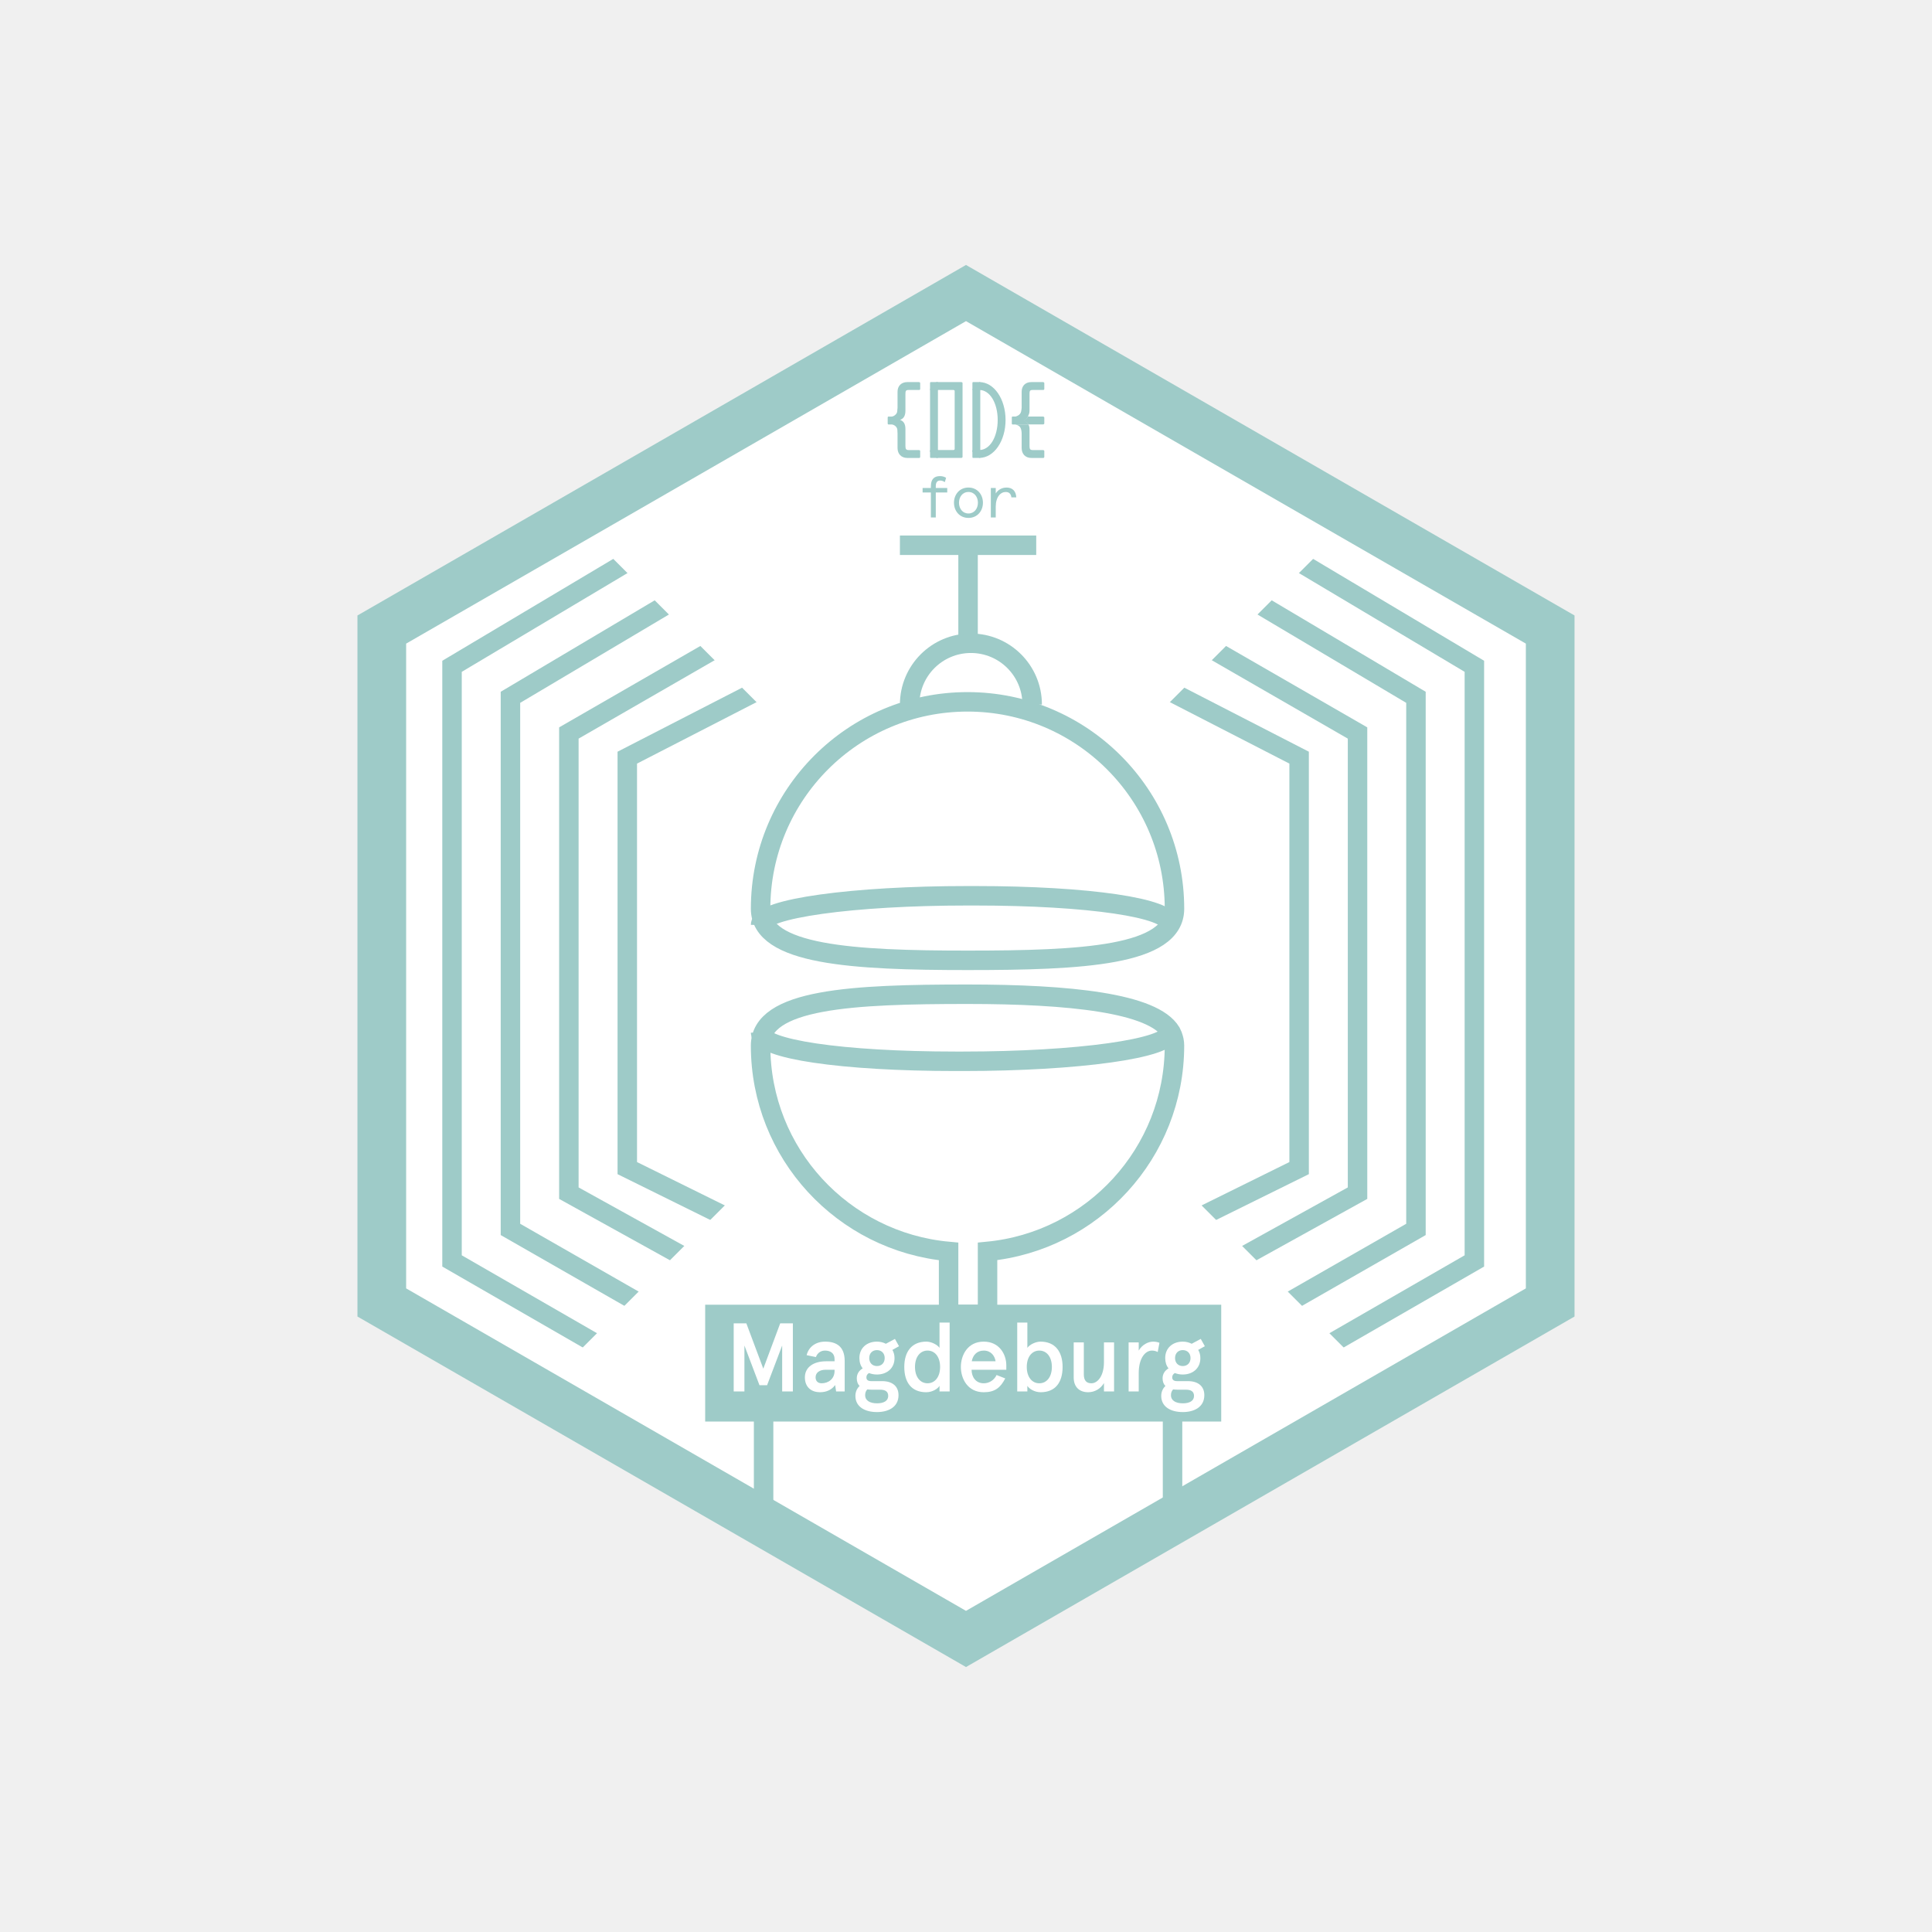
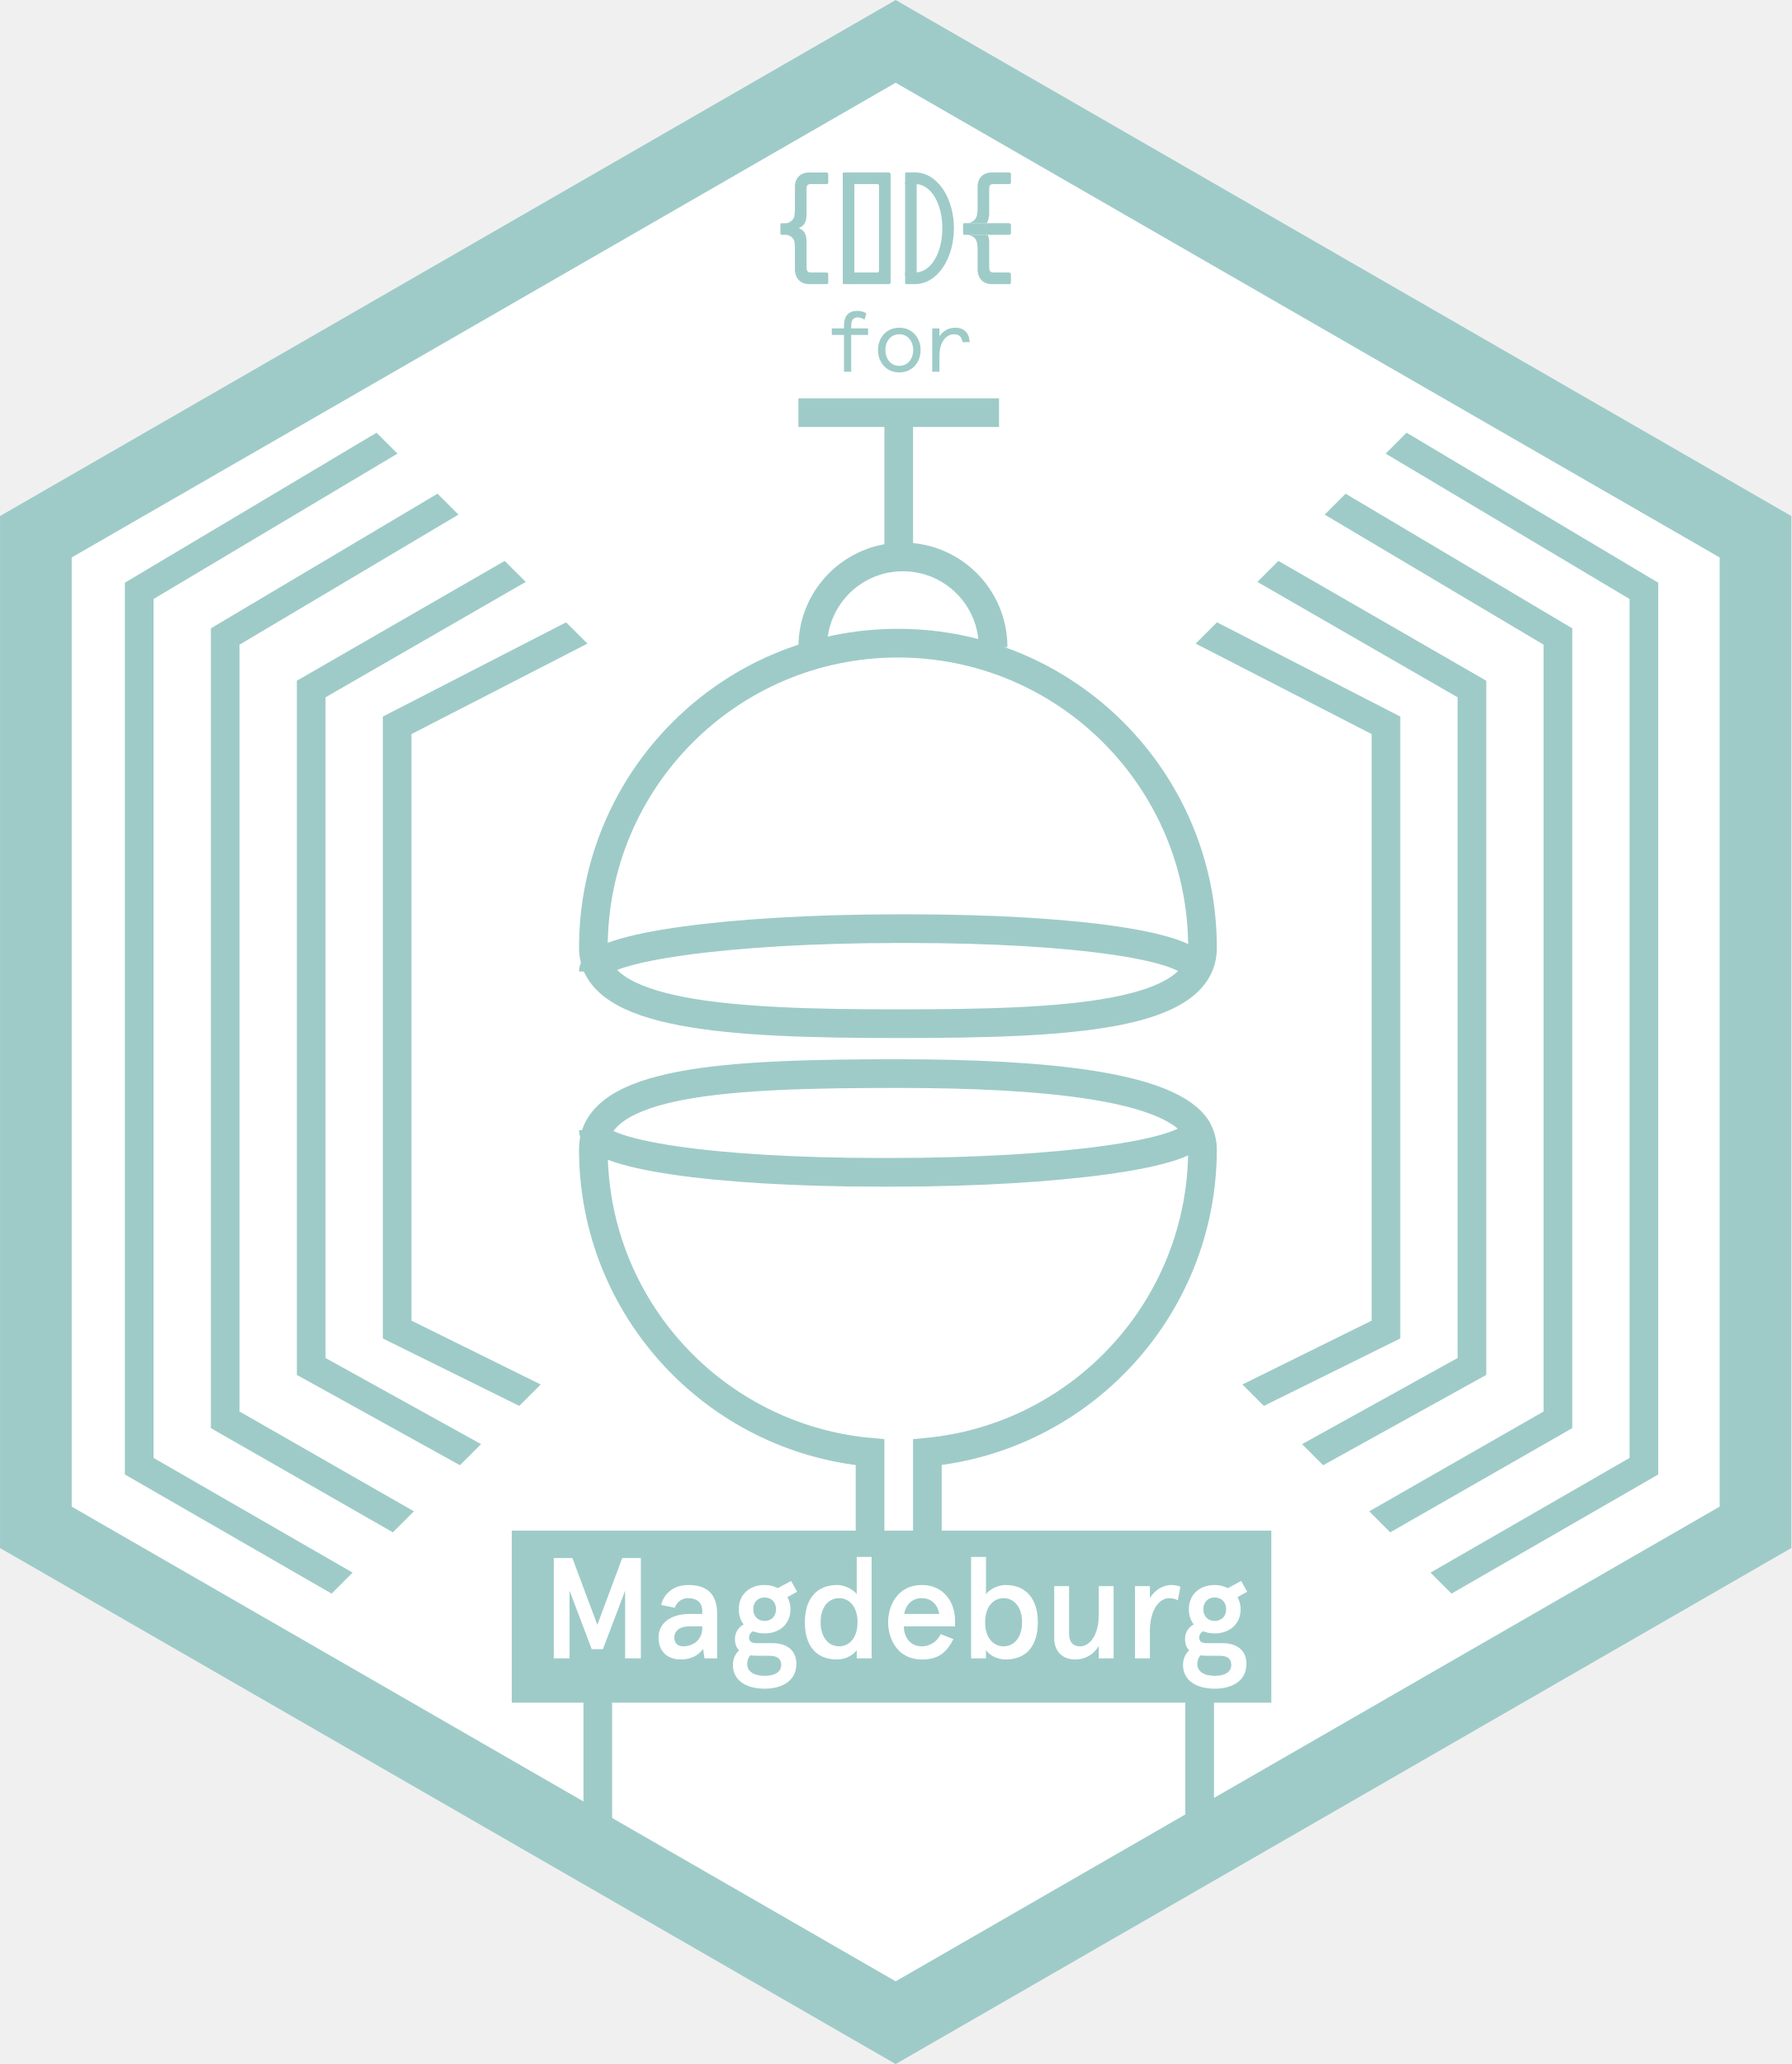
- <svg xmlns="http://www.w3.org/2000/svg" version="1.1" id="Ebene_1" x="0px" y="0px" width="198.425px" height="198.425px" viewBox="0 0 198.425 198.425" enable-background="new 0 0 198.425 198.425" xml:space="preserve">
+ <svg xmlns="http://www.w3.org/2000/svg" version="1.1" id="Ebene_1" x="0px" y="0px" enable-background="new 0 0 198.425 198.425" xml:space="preserve" viewBox="36.71 27.21 125 144">
  <polygon fill="#FFFFFF" points="39.212,133.768 39.212,64.658 99.212,30.098 159.212,64.658 159.212,133.768 99.212,168.328 " />
  <path fill="#9ECBC8" d="M99.212,32.982l57.5,33.12v66.221l-57.5,33.119l-57.5-33.119V66.102L99.212,32.982z M99.212,27.212l-62.5,36  v72.001l62.5,36l62.5-36V63.212L99.212,27.212z" />
  <line fill="none" stroke="#9ECBC8" stroke-width="2" stroke-miterlimit="10" x1="92.425" y1="56" x2="106.425" y2="56" />
  <line fill="none" stroke="#9ECBC8" stroke-width="2" stroke-miterlimit="10" x1="99.425" y1="56" x2="99.425" y2="66" />
  <line fill="none" stroke="#9ECBC8" stroke-width="2" stroke-miterlimit="10" x1="99.425" y1="135" x2="99.425" y2="143" />
  <g>
    <path fill="none" stroke="#9ECBC8" stroke-width="2" stroke-miterlimit="10" d="M120.624,93.335c0,4.838-9.516,5.295-21.254,5.295   c-11.737,0-21.253-0.532-21.253-5.295c0-11.738,9.516-21.253,21.253-21.253C111.108,72.082,120.624,81.597,120.624,93.335z" />
    <path fill="none" stroke="#9ECBC8" stroke-width="2" stroke-miterlimit="10" d="M120.165,94.935c0-1.685-8.302-2.935-20.049-2.935   H99.37c-11.747,0-21.253,1.307-21.253,2.991" />
    <path fill="none" stroke="#9ECBC8" stroke-width="2" stroke-miterlimit="10" d="M78.118,106.061c0,1.685,8.302,2.938,20.049,2.938   h0.746c11.747,0,21.253-1.308,21.253-2.992" />
    <path fill="none" stroke="#9ECBC8" stroke-width="2" stroke-miterlimit="10" d="M93.425,72.357c0-3.475,2.816-6.292,6.292-6.292   c3.475,0,6.292,2.817,6.292,6.292" />
    <path fill="none" stroke="#9ECBC8" stroke-width="2" stroke-miterlimit="10" d="M120.259,106c-1.812-3-10.466-3.888-20.889-3.888   c-11.738,0-21.254,0.441-21.254,5.279c0,11.081,8.484,20.155,19.309,21.139V135h4v-6.475c10.772-1.034,19.198-10.105,19.198-21.149   c0-0.378-0.08-0.689-0.196-1.015L120.259,106z" />
    <polyline fill="none" stroke="#9ECBC8" stroke-width="2" stroke-miterlimit="10" points="78.425,156 78.425,143 120.425,143    120.425,156  " />
    <polyline fill="none" stroke="#9ECBC8" stroke-width="2" stroke-miterlimit="10" points="70.89,143.598 46.425,129.503    46.425,68.432 63.715,58.129 70.89,53.853  " />
    <polyline fill="none" stroke="#9ECBC8" stroke-width="2" stroke-miterlimit="10" points="74.46,138.879 52.425,126.267    52.425,71.617 74.389,58.572  " />
    <polyline fill="none" stroke="#9ECBC8" stroke-width="2" stroke-miterlimit="10" points="78.12,133.449 58.425,122.543    58.425,75.282 78,64  " />
    <polyline fill="none" stroke="#9ECBC8" stroke-width="2" stroke-miterlimit="10" points="84.12,129.699 64.425,119.97    64.425,77.814 84,67.75  " />
    <polygon fill="#FFFFFF" points="80.837,75.25 76.954,71.367 72.663,67.077 67.97,62.383 61.587,56 78.116,46.405 89.091,66  " />
    <polygon fill="#FFFFFF" points="58.917,139.326 62.8,135.443 67.091,131.152 71.784,126.459 78.167,120.076 92.425,133.449    68.932,146.248  " />
    <polyline fill="none" stroke="#9ECBC8" stroke-width="2" stroke-miterlimit="10" points="126.96,143.598 151.425,129.503    151.425,68.432 134.135,58.129 126.96,53.853  " />
    <polyline fill="none" stroke="#9ECBC8" stroke-width="2" stroke-miterlimit="10" points="123.39,138.879 145.425,126.267    145.425,71.617 123.461,58.572  " />
    <polyline fill="none" stroke="#9ECBC8" stroke-width="2" stroke-miterlimit="10" points="119.729,133.449 139.425,122.543    139.425,75.282 119.85,64  " />
    <polyline fill="none" stroke="#9ECBC8" stroke-width="2" stroke-miterlimit="10" points="113.729,129.699 133.425,119.97    133.425,77.814 113.85,67.75  " />
    <polygon fill="#FFFFFF" points="117.013,75.25 120.896,71.367 125.187,67.077 129.88,62.383 136.263,56 119.733,46.405 108.759,66     " />
    <polygon fill="#FFFFFF" points="138.933,139.326 135.05,135.443 130.759,131.152 126.065,126.459 119.683,120.076 105.425,133.449    128.918,146.248  " />
    <rect x="72.425" y="134" fill="#9ECBC8" width="53" height="12" />
    <polygon fill="#FFFFFF" points="75.354,135.912 76.653,135.912 78.394,140.569 80.131,135.912 81.431,135.912 81.431,142.908    80.332,142.908 80.332,138.19 78.783,142.269 78.002,142.269 76.455,138.19 76.455,142.908 75.354,142.908  " />
    <path fill="#FFFFFF" d="M84.843,139.81h0.871v-0.22c0-0.63-0.451-0.88-0.98-0.88c-0.41,0-0.77,0.221-0.94,0.67l-0.949-0.199   c0.209-0.85,0.93-1.39,1.899-1.39c1.17,0,2.009,0.51,2.009,1.989v3.128h-0.88l-0.1-0.659c-0.33,0.459-0.85,0.739-1.559,0.739   c-0.84,0-1.549-0.479-1.549-1.529C82.665,140.419,83.554,139.81,84.843,139.81 M84.394,142.069c0.641,0,1.32-0.41,1.32-1.279   v-0.111h-0.91c-0.64,0-1.039,0.301-1.039,0.78C83.765,141.798,83.955,142.069,84.394,142.069" />
    <path fill="#FFFFFF" d="M90.063,137.791c0.34,0,0.65,0.08,0.92,0.22l0.93-0.5l0.42,0.75l-0.68,0.38   c0.139,0.239,0.219,0.52,0.219,0.839c0,1.061-0.789,1.689-1.809,1.689c-0.301,0-0.58-0.06-0.811-0.15   c-0.179,0.101-0.269,0.25-0.269,0.44c0,0.271,0.17,0.39,0.519,0.39h1.11c0.99,0,1.67,0.49,1.67,1.439   c0,1.249-1.08,1.738-2.209,1.738c-1.27,0-2.219-0.559-2.219-1.658c0-0.43,0.17-0.779,0.43-1.02c-0.18-0.18-0.289-0.439-0.289-0.789   c0-0.45,0.238-0.811,0.609-1.02c-0.221-0.271-0.34-0.631-0.34-1.061C88.265,138.431,89.043,137.791,90.063,137.791 M89.583,142.729   c-0.18,0-0.35-0.011-0.51-0.03c-0.149,0.16-0.219,0.35-0.219,0.609c0,0.5,0.449,0.82,1.219,0.82c0.719,0,1.15-0.27,1.15-0.76   c0-0.48-0.34-0.64-0.83-0.64H89.583z M90.063,140.3c0.469,0,0.799-0.32,0.799-0.82c0-0.499-0.33-0.818-0.799-0.818   c-0.459,0-0.789,0.319-0.789,0.818C89.274,139.979,89.604,140.3,90.063,140.3" />
    <path fill="#FFFFFF" d="M95.144,137.791c0.5,0,1.119,0.31,1.349,0.64v-2.599h1.04v7.076h-1.04v-0.579   c-0.169,0.289-0.71,0.659-1.371,0.659c-1.488,0-2.248-0.989-2.248-2.599C92.874,138.831,93.634,137.791,95.144,137.791    M95.263,142.069c0.75,0,1.289-0.641,1.289-1.68s-0.539-1.68-1.289-1.68s-1.289,0.641-1.289,1.68S94.513,142.069,95.263,142.069" />
    <path fill="#FFFFFF" d="M103.353,140.679h-3.568c0,0.74,0.43,1.391,1.248,1.391c0.541,0,1.061-0.301,1.32-0.85l0.89,0.35   c-0.489,0.949-1.06,1.419-2.21,1.419c-1.658,0-2.348-1.399-2.348-2.599s0.689-2.599,2.348-2.599c1.609,0,2.32,1.31,2.32,2.438   V140.679z M99.804,139.81h2.449c-0.09-0.56-0.471-1.1-1.221-1.1C100.343,138.71,99.913,139.181,99.804,139.81" />
    <path fill="#FFFFFF" d="M106.882,142.988c-0.658,0-1.199-0.37-1.368-0.659v0.579h-1.04v-7.076h1.04v2.599   c0.229-0.33,0.849-0.64,1.349-0.64c1.51,0,2.27,1.04,2.27,2.599C109.132,141.999,108.372,142.988,106.882,142.988 M106.743,138.71   c-0.75,0-1.289,0.641-1.289,1.68s0.539,1.68,1.289,1.68s1.289-0.641,1.289-1.68S107.493,138.71,106.743,138.71" />
    <path fill="#FFFFFF" d="M113.382,142.908v-0.859c-0.359,0.6-0.959,0.939-1.629,0.939c-0.879,0-1.479-0.53-1.479-1.509v-3.608h1.039   v3.278c0,0.68,0.309,0.92,0.779,0.92c0.65,0,1.289-0.77,1.289-2.16v-2.038h1.039v5.037H113.382z" />
    <path fill="#FFFFFF" d="M115.913,142.908v-5.037h1.039v0.839c0.35-0.6,0.951-0.919,1.49-0.919c0.27,0,0.49,0.06,0.639,0.12   l-0.18,0.949c-0.16-0.1-0.379-0.15-0.59-0.15c-0.669,0-1.359,0.74-1.359,2.329v1.869H115.913z" />
    <path fill="#FFFFFF" d="M121.472,137.791c0.34,0,0.65,0.08,0.92,0.22l0.93-0.5l0.421,0.75l-0.681,0.38   c0.141,0.239,0.221,0.52,0.221,0.839c0,1.061-0.79,1.689-1.811,1.689c-0.299,0-0.578-0.06-0.809-0.15   c-0.18,0.101-0.27,0.25-0.27,0.44c0,0.271,0.17,0.39,0.52,0.39h1.109c0.988,0,1.668,0.49,1.668,1.439   c0,1.249-1.078,1.738-2.207,1.738c-1.27,0-2.219-0.559-2.219-1.658c0-0.43,0.17-0.779,0.43-1.02   c-0.182-0.18-0.291-0.439-0.291-0.789c0-0.45,0.24-0.811,0.609-1.02c-0.219-0.271-0.34-0.631-0.34-1.061   C119.673,138.431,120.452,137.791,121.472,137.791 M120.993,142.729c-0.18,0-0.35-0.011-0.51-0.03   c-0.15,0.16-0.221,0.35-0.221,0.609c0,0.5,0.451,0.82,1.221,0.82c0.719,0,1.148-0.27,1.148-0.76c0-0.48-0.34-0.64-0.83-0.64   H120.993z M121.472,140.3c0.471,0,0.801-0.32,0.801-0.82c0-0.499-0.33-0.818-0.801-0.818c-0.459,0-0.789,0.319-0.789,0.818   C120.683,139.979,121.013,140.3,121.472,140.3" />
    <path fill="#9ECBC8" d="M97.04,49.516c-0.186-0.12-0.324-0.162-0.486-0.162c-0.287,0-0.444,0.18-0.444,0.57v0.197h1.176v0.457   H96.11v2.566h-0.504v-2.566h-0.851v-0.457h0.851v-0.185c0-0.732,0.354-1.038,0.93-1.038c0.275,0,0.463,0.072,0.631,0.174   L97.04,49.516z" />
    <path fill="#9ECBC8" d="M99.464,50.073c0.924,0,1.488,0.726,1.488,1.559c0,0.834-0.564,1.56-1.488,1.56   c-0.922,0-1.486-0.726-1.486-1.56C97.978,50.799,98.542,50.073,99.464,50.073 M99.464,52.736c0.619,0,0.973-0.522,0.973-1.104   c0-0.581-0.354-1.103-0.973-1.103c-0.617,0-0.971,0.522-0.971,1.103C98.493,52.214,98.847,52.736,99.464,52.736" />
    <path fill="#9ECBC8" d="M103.874,51.081c-0.043-0.348-0.223-0.552-0.582-0.552c-0.527,0-1.025,0.498-1.025,1.524v1.091h-0.504   v-3.022h0.504v0.557c0.234-0.366,0.611-0.605,1.115-0.605c0.6,0,0.959,0.36,0.996,1.007H103.874z" />
    <polygon fill="#9ECBC8" points="95.521,39.951 95.521,40.051 95.521,46.426 96.051,46.426 96.203,46.426 96.33,46.426    96.33,39.951  " />
    <path fill="#9ECBC8" d="M98.729,47.032c0.055,0,0.129-0.05,0.129-0.105v-7.584c0-0.056-0.074-0.101-0.129-0.101h-2.527   c-0.057,0-0.077,0.023-0.077,0.051v0.151v0.505c0,0.056,0.02,0.103,0.077,0.103h1.718c0.055,0,0.129,0.044,0.129,0.1v5.965   c0,0.056-0.074,0.105-0.129,0.105h-1.718c-0.057,0-0.077,0.019-0.077,0.047v0.152v0.506c0,0.055,0.02,0.105,0.077,0.105H98.729z" />
    <polygon fill="#9ECBC8" points="99.87,39.951 99.87,40.051 99.87,46.426 100.55,46.426 100.679,46.426 100.679,39.951  " />
    <path fill="#9ECBC8" d="M100.577,47.028v-0.809c1.113,0,1.891-1.383,1.891-3.084c0-1.7-0.777-3.084-1.891-3.084v-0.809   c1.52,0,2.699,1.746,2.699,3.893C103.276,45.281,102.097,47.028,100.577,47.028" />
    <path fill="#9ECBC8" d="M92.181,44.541v1.115v0.359c0,0.605,0.389,1.018,1,1.018h0.172h0.496h0.584   c0.027,0,0.074-0.051,0.074-0.106v-0.607c0-0.055-0.07-0.097-0.125-0.097H93.8h-0.297H93.32c-0.26,0-0.328-0.111-0.328-0.41v-0.178   v-0.973v-0.594c0-0.61-0.249-0.835-0.551-0.945c0.302-0.11,0.551-0.335,0.551-0.944v-0.422v-1.069v-0.254   c0-0.294,0.058-0.382,0.328-0.382h0.228h0.291h0.594c0.027,0,0.074-0.046,0.074-0.101v-0.607c0-0.056-0.07-0.101-0.125-0.101   h-0.486h-0.459h-0.256c-0.611,0-1,0.396-1,0.988v0.318v1.323c0,0-0.02,0.303-0.035,0.407c-0.037,0.273-0.373,0.508-0.58,0.505   h-0.319c-0.056,0-0.078,0.043-0.078,0.099v0.607c0,0.055,0.022,0.103,0.078,0.103h0.291c0.264-0.004,0.6,0.219,0.625,0.552   C92.171,44.242,92.181,44.541,92.181,44.541" />
    <path fill="#9ECBC8" d="M96.202,39.242h-0.287h-0.32c-0.057,0-0.077,0.046-0.077,0.101v0.187v0.42v0.102h0.077h0.607h0.127V39.95   v-0.607v-0.101H96.202z" />
    <path fill="#9ECBC8" d="M95.521,46.32v0.287v0.32c0,0.055,0.018,0.105,0.074,0.105h0.188h0.42h0.127v-0.105V46.32v-0.097h-0.127   h-0.608h-0.074V46.32z" />
    <path fill="#9ECBC8" d="M100.55,39.242h-0.287h-0.32c-0.057,0-0.072,0.046-0.072,0.101v0.187v0.42v0.102h0.072h0.607h0.129V39.95   v-0.607v-0.101H100.55z" />
    <path fill="#9ECBC8" d="M99.87,46.32v0.287v0.32c0,0.055,0.016,0.105,0.072,0.105h0.188h0.42h0.129v-0.105V46.32v-0.097h-0.129   h-0.607H99.87V46.32z" />
    <path fill="#9ECBC8" d="M104.929,44.541v1.115v0.359c0,0.605,0.379,1.018,0.992,1.018h0.172h0.494h0.584   c0.028,0,0.084-0.051,0.084-0.106v-0.607c0-0.055-0.078-0.097-0.133-0.097h-0.582h-0.297h-0.184c-0.262,0-0.322-0.111-0.322-0.41   v-0.178v-0.973v-0.594c0-0.196-0.057-0.374-0.102-0.475h-1.359c0.373,0.101,0.533,0.235,0.609,0.559   C104.925,44.313,104.929,44.541,104.929,44.541" />
    <path fill="#9ECBC8" d="M104.87,42.278c-0.078,0.265-0.254,0.404-0.564,0.505h1.273c0.078-0.202,0.158-0.337,0.158-0.605v-0.421   v-1.069v-0.254c0-0.295,0.051-0.382,0.322-0.382h0.229h0.289h0.594c0.029,0,0.084-0.046,0.084-0.102v-0.607   c0-0.055-0.078-0.101-0.133-0.101h-0.486h-0.459h-0.256c-0.614,0-0.992,0.397-0.992,0.989v0.318v1.322   C104.929,41.871,104.909,42.146,104.87,42.278" />
    <path fill="#9ECBC8" d="M105.067,43.194c0.205,0.075,0.43,0.196,0.568,0.398h1.486c0.055,0,0.134-0.047,0.134-0.103v-0.607   c0-0.056-0.079-0.099-0.134-0.099h-1.543C105.478,42.986,105.237,43.132,105.067,43.194" />
    <path fill="#9ECBC8" d="M103.987,42.783c-0.057,0-0.07,0.043-0.07,0.099v0.607c0,0.055,0.014,0.104,0.07,0.104h0.289h1.359   c-0.092-0.203-0.318-0.342-0.48-0.405c0.17-0.062,0.322-0.203,0.424-0.405h-1.273H103.987z" />
  </g>
</svg>
